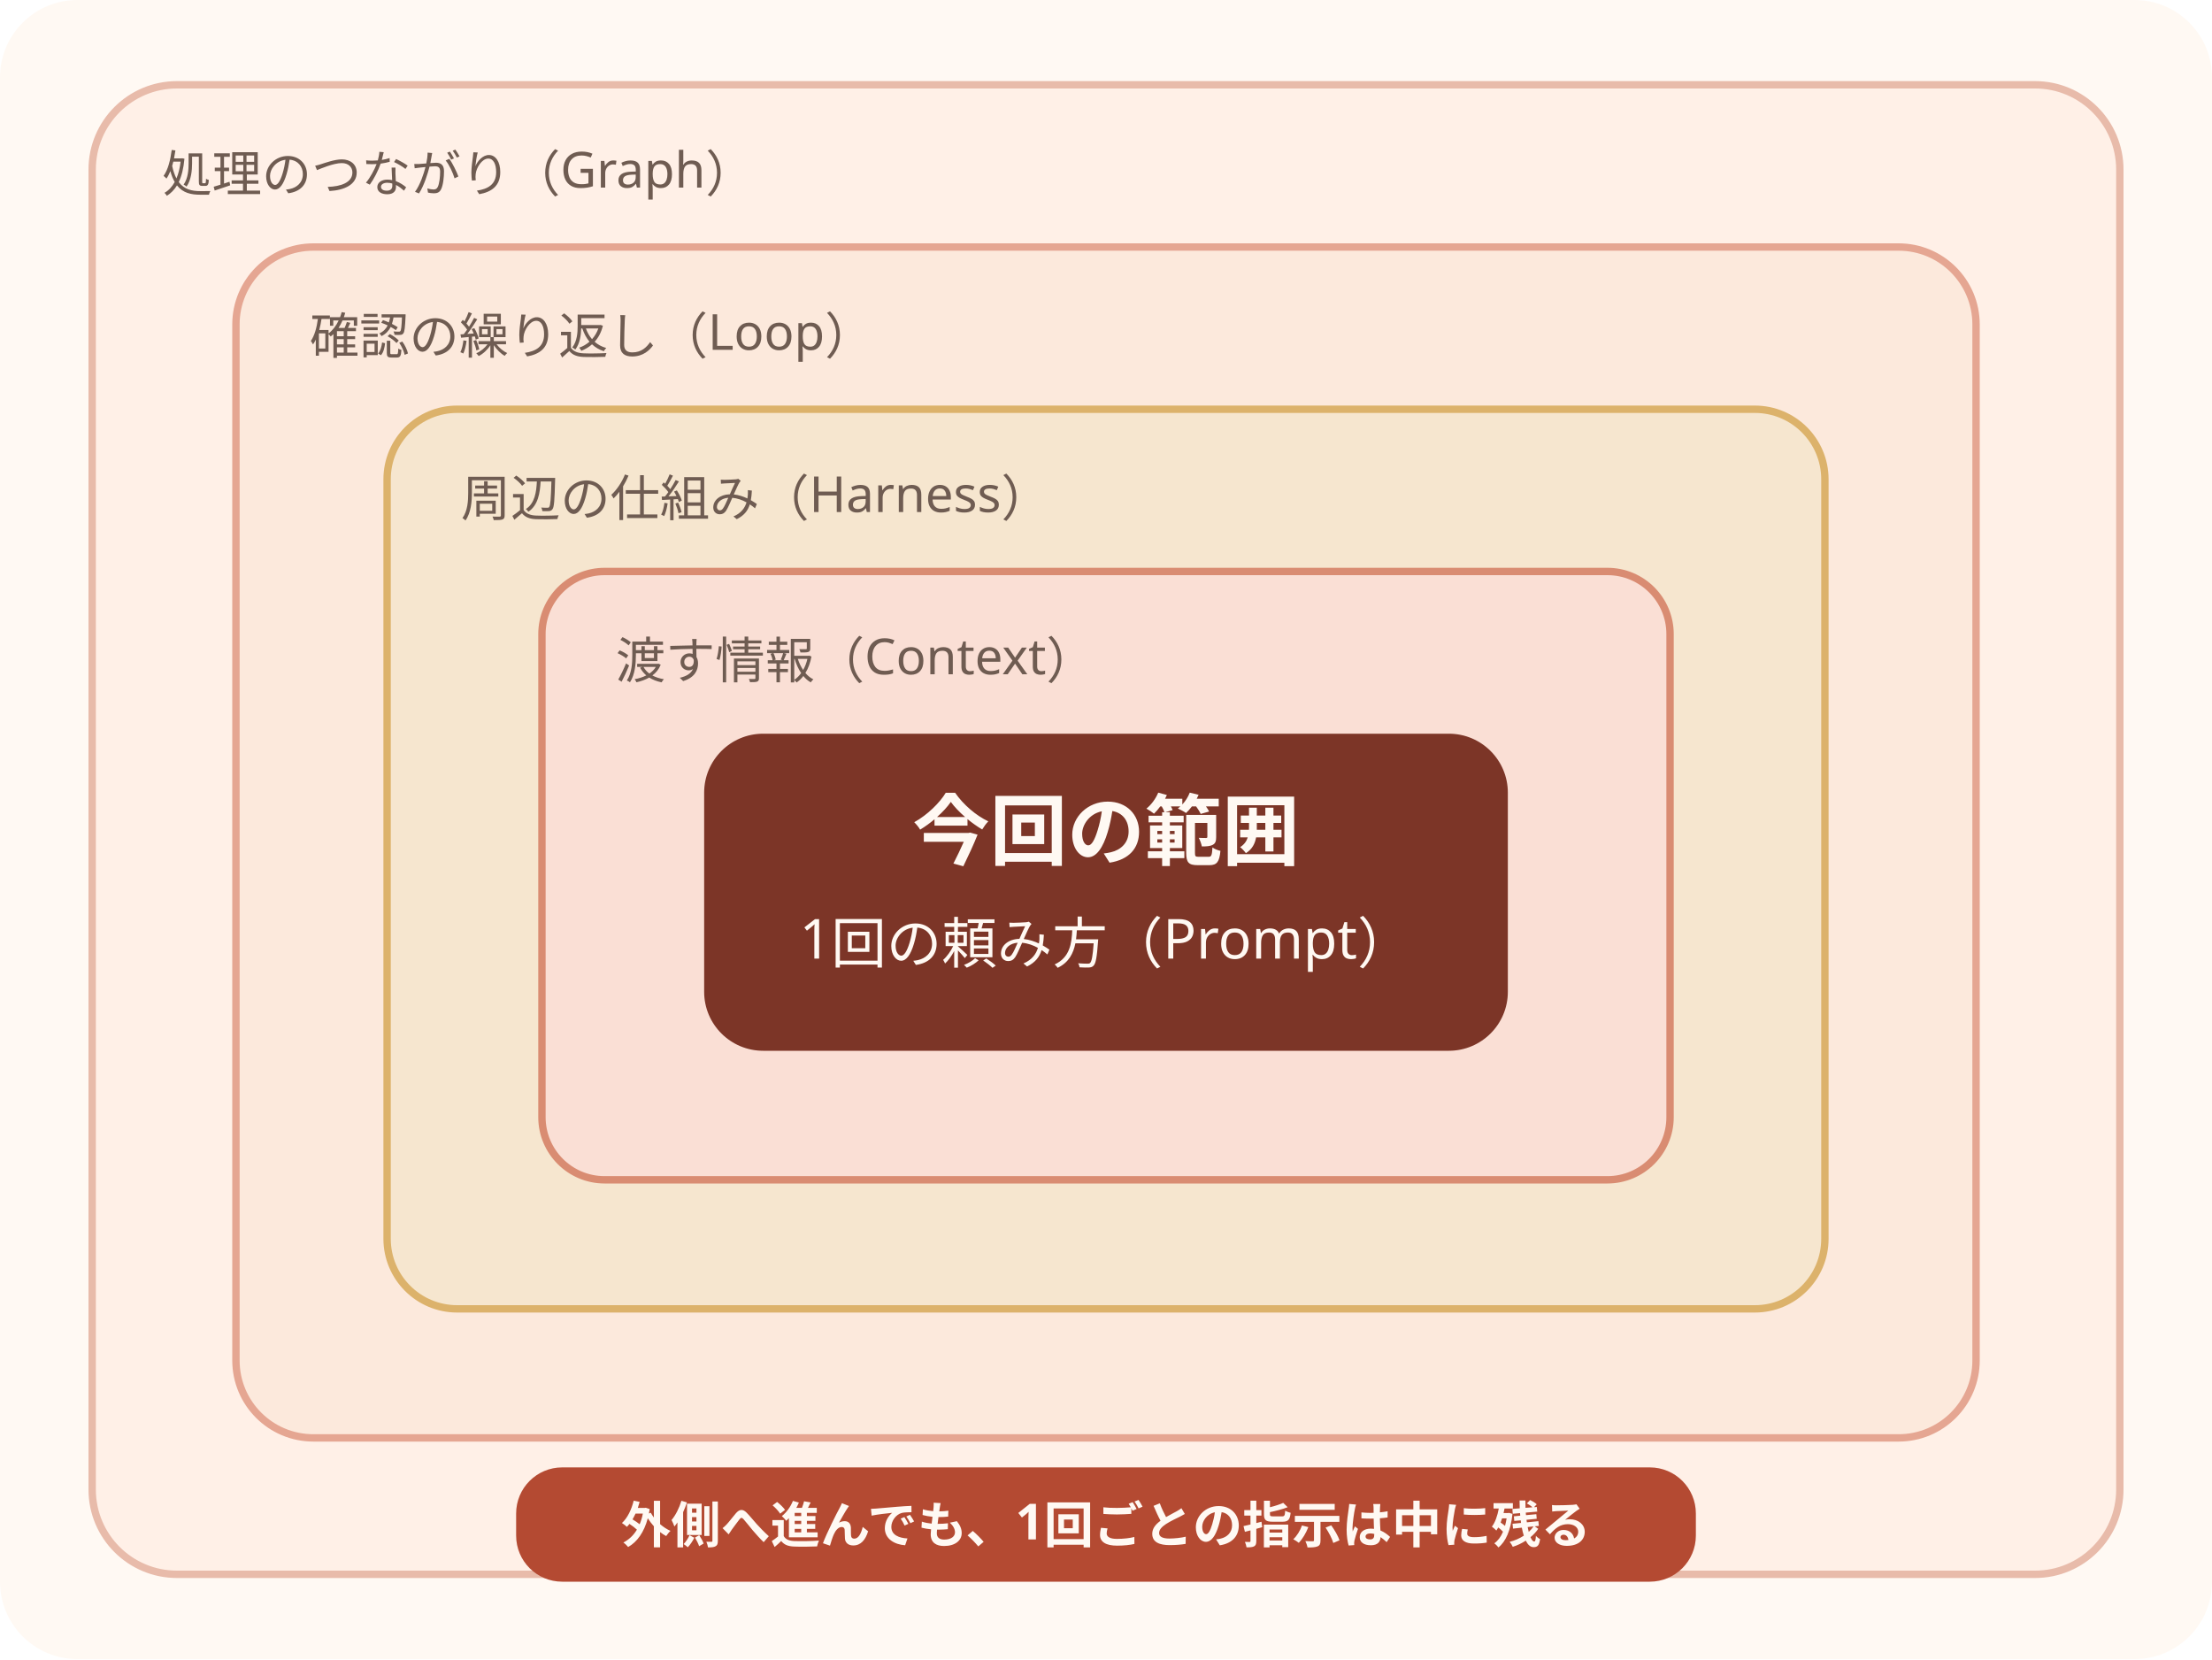
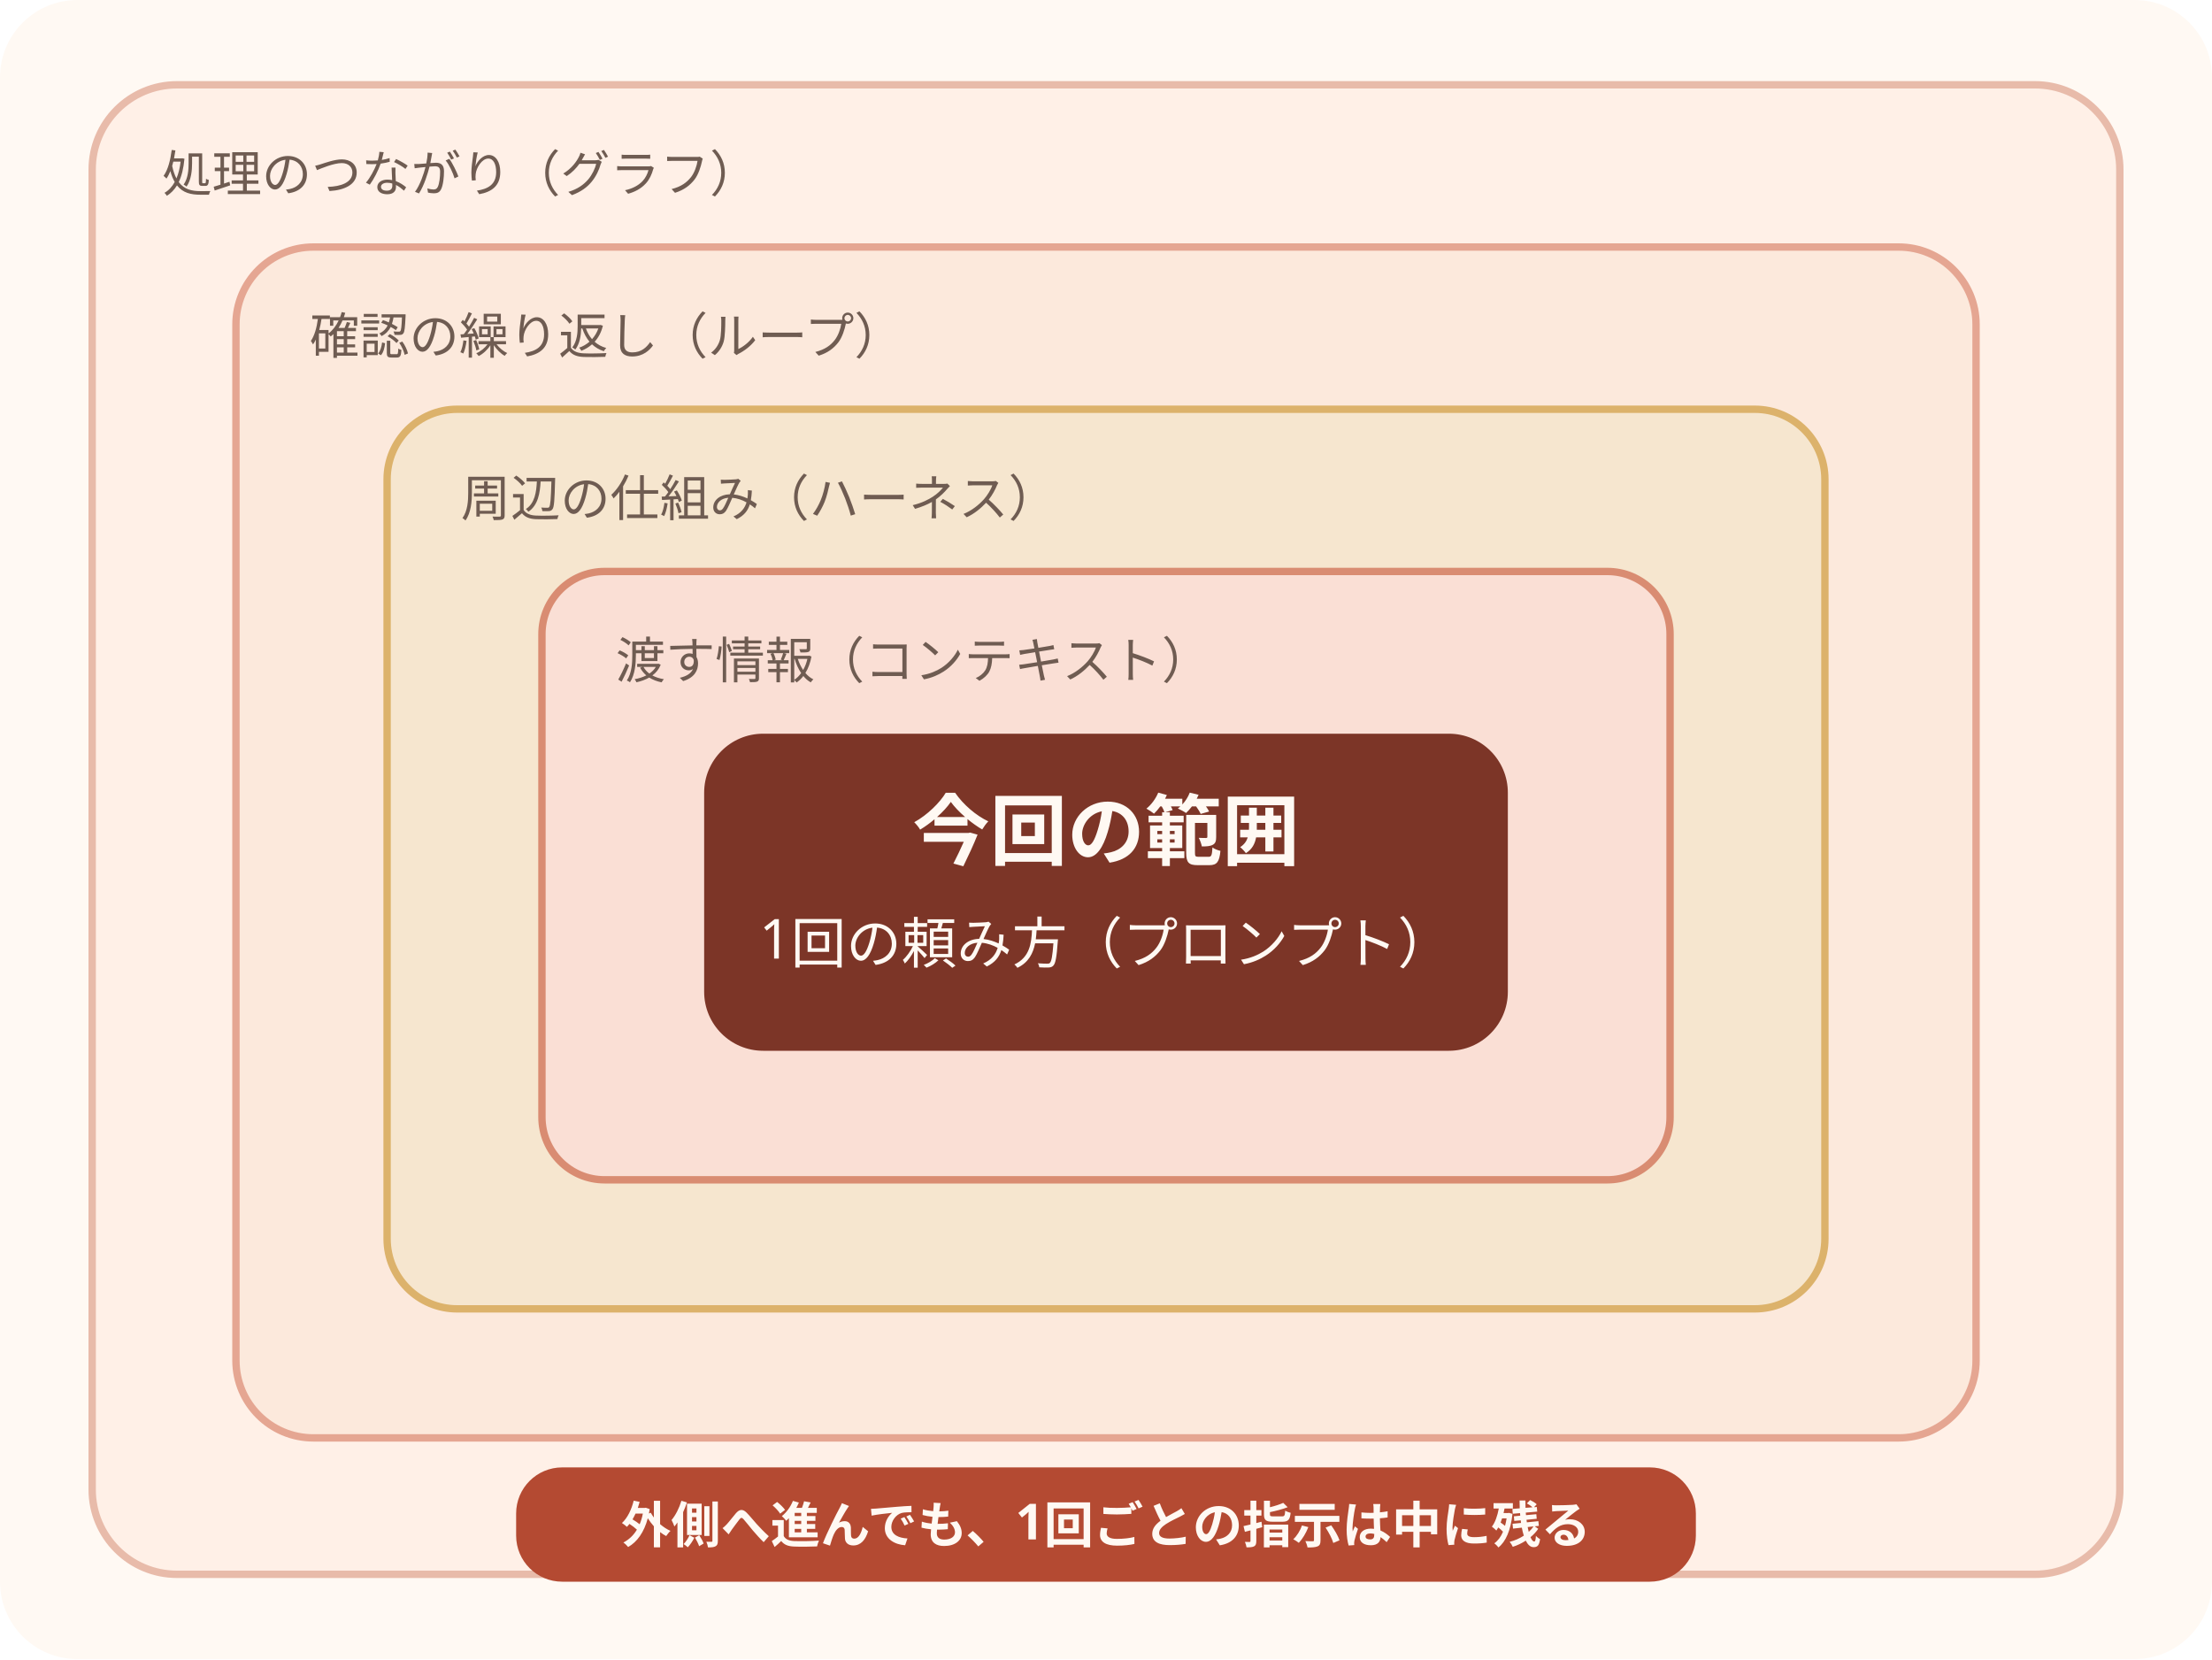
<svg xmlns="http://www.w3.org/2000/svg" width="1200" height="900" viewBox="0 0 1200 900">
  <defs>
    <style>
    text{font-family:'Hiragino Sans','Hiragino Kaku Gothic ProN','Noto Sans JP',sans-serif}.t{font-family:'Hiragino Sans','Noto Sans JP',sans-serif;fill:#2B211D}.h{font-weight:700}.m{fill:#6F5C52}.w{fill:#FFF9F3}
  </style>
  </defs>
  <rect width="1200" height="900" rx="42" fill="#FFF9F3" />
  <rect x="50" y="46" width="1100" height="808" rx="46" fill="#FFF0E7" stroke="#E8BBAA" stroke-width="4" />
-   <text x="88" y="104" class="t m" font-size="27">処理のつながり（Graph）</text>
+   <text x="88" y="104" class="t m" font-size="27">処理のつながり（グラフ）</text>
  <rect x="128" y="134" width="944" height="646" rx="42" fill="#FCE9DC" stroke="#E5A692" stroke-width="4" />
-   <text x="168" y="192" class="t m" font-size="27">確認の繰り返し（Loop）</text>
+   <text x="168" y="192" class="t m" font-size="27">確認の繰り返し（ループ）</text>
  <rect x="210" y="222" width="780" height="488" rx="38" fill="#F6E6CF" stroke="#DCB26B" stroke-width="4" />
-   <text x="250" y="280" class="t m" font-size="27">周辺の仕組み（Harness）</text>
+   <text x="250" y="280" class="t m" font-size="27">周辺の仕組み（ハーネス）</text>
  <rect x="294" y="310" width="612" height="330" rx="34" fill="#FADFD5" stroke="#D98C72" stroke-width="4" />
-   <text x="334" y="368" class="t m" font-size="27">渡す情報（Context）</text>
+   <text x="334" y="368" class="t m" font-size="27">渡す情報（コンテキスト）</text>
  <rect x="382" y="398" width="436" height="172" rx="32" fill="#7C3527" />
  <text x="600" y="466" text-anchor="middle" class="w h" font-size="42">今回の範囲</text>
-   <text x="600" y="520" text-anchor="middle" class="w" font-size="30">1回の頼み方（Prompt）</text>
+   <text x="600" y="520" text-anchor="middle" class="w" font-size="30">1回の頼み方（プロンプト）</text>
  <rect x="280" y="796" width="640" height="62" rx="25" fill="#B44A32" />
  <text x="600" y="837" text-anchor="middle" class="w h" font-size="27">外側へ進んでも、1回ごとの指示は中に残る</text>
</svg>
